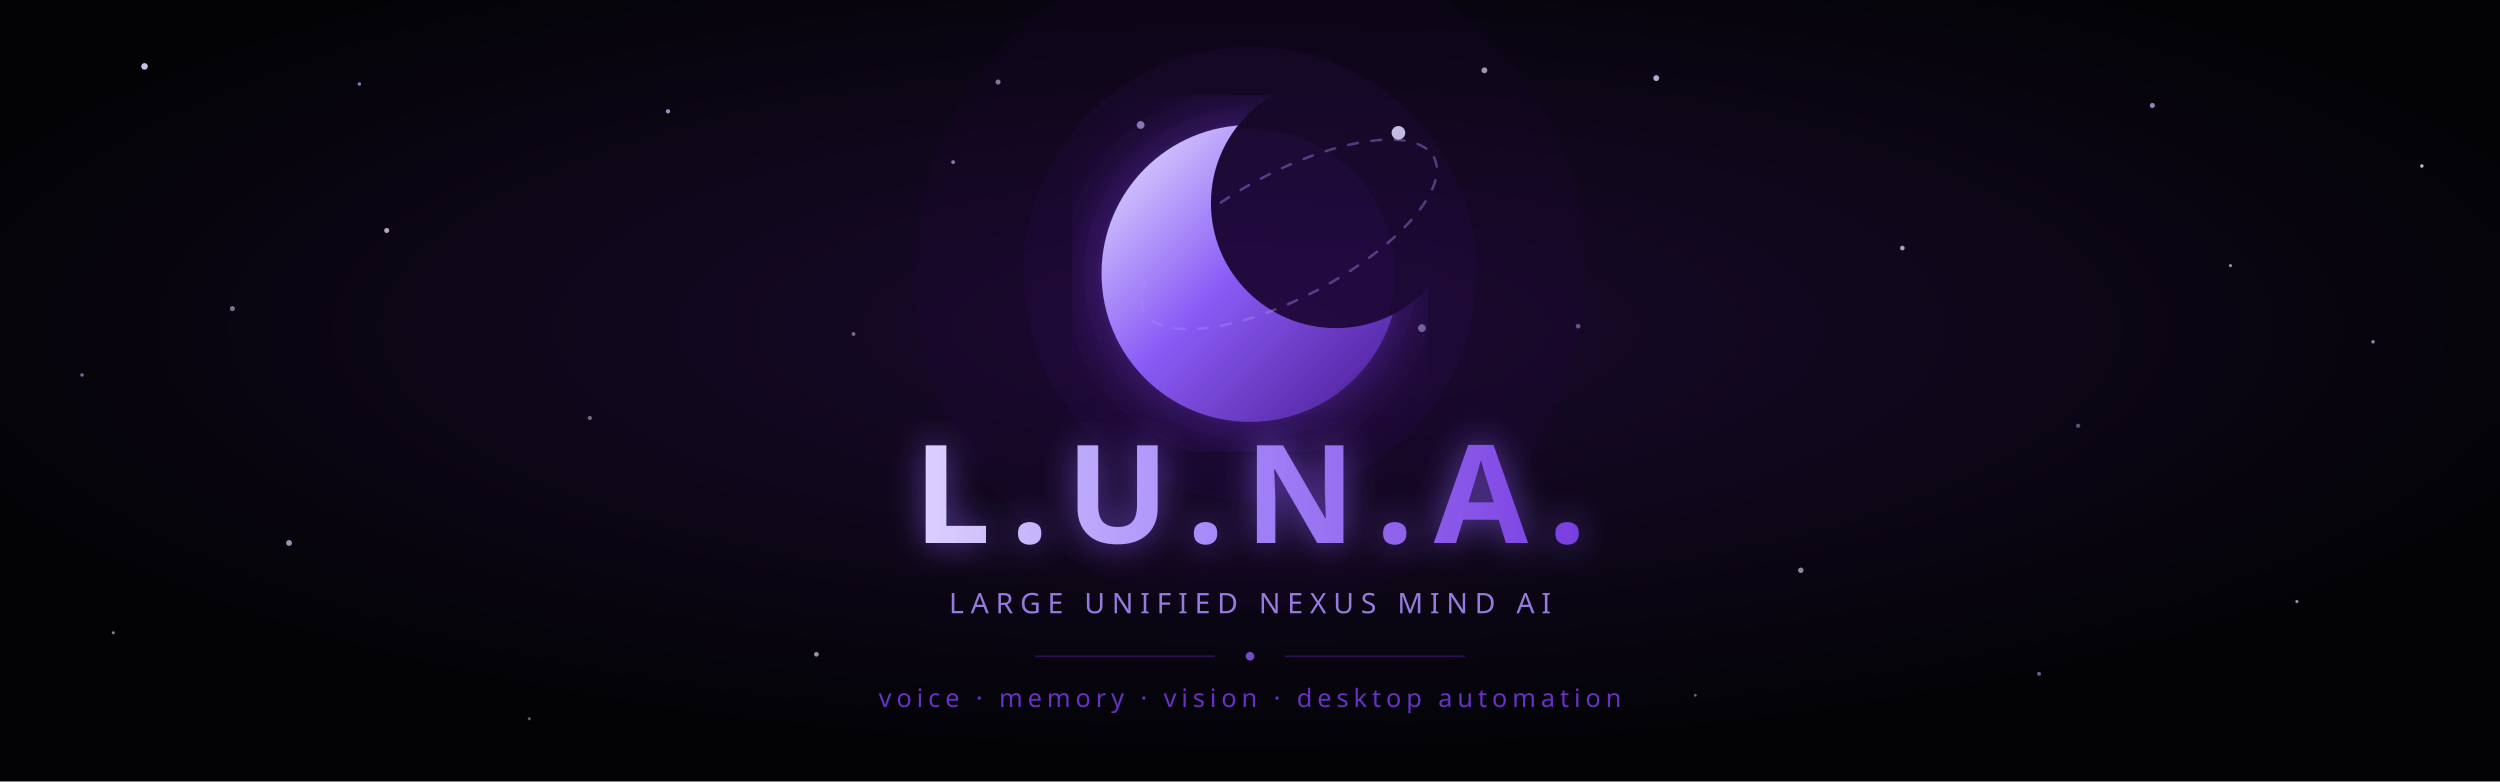
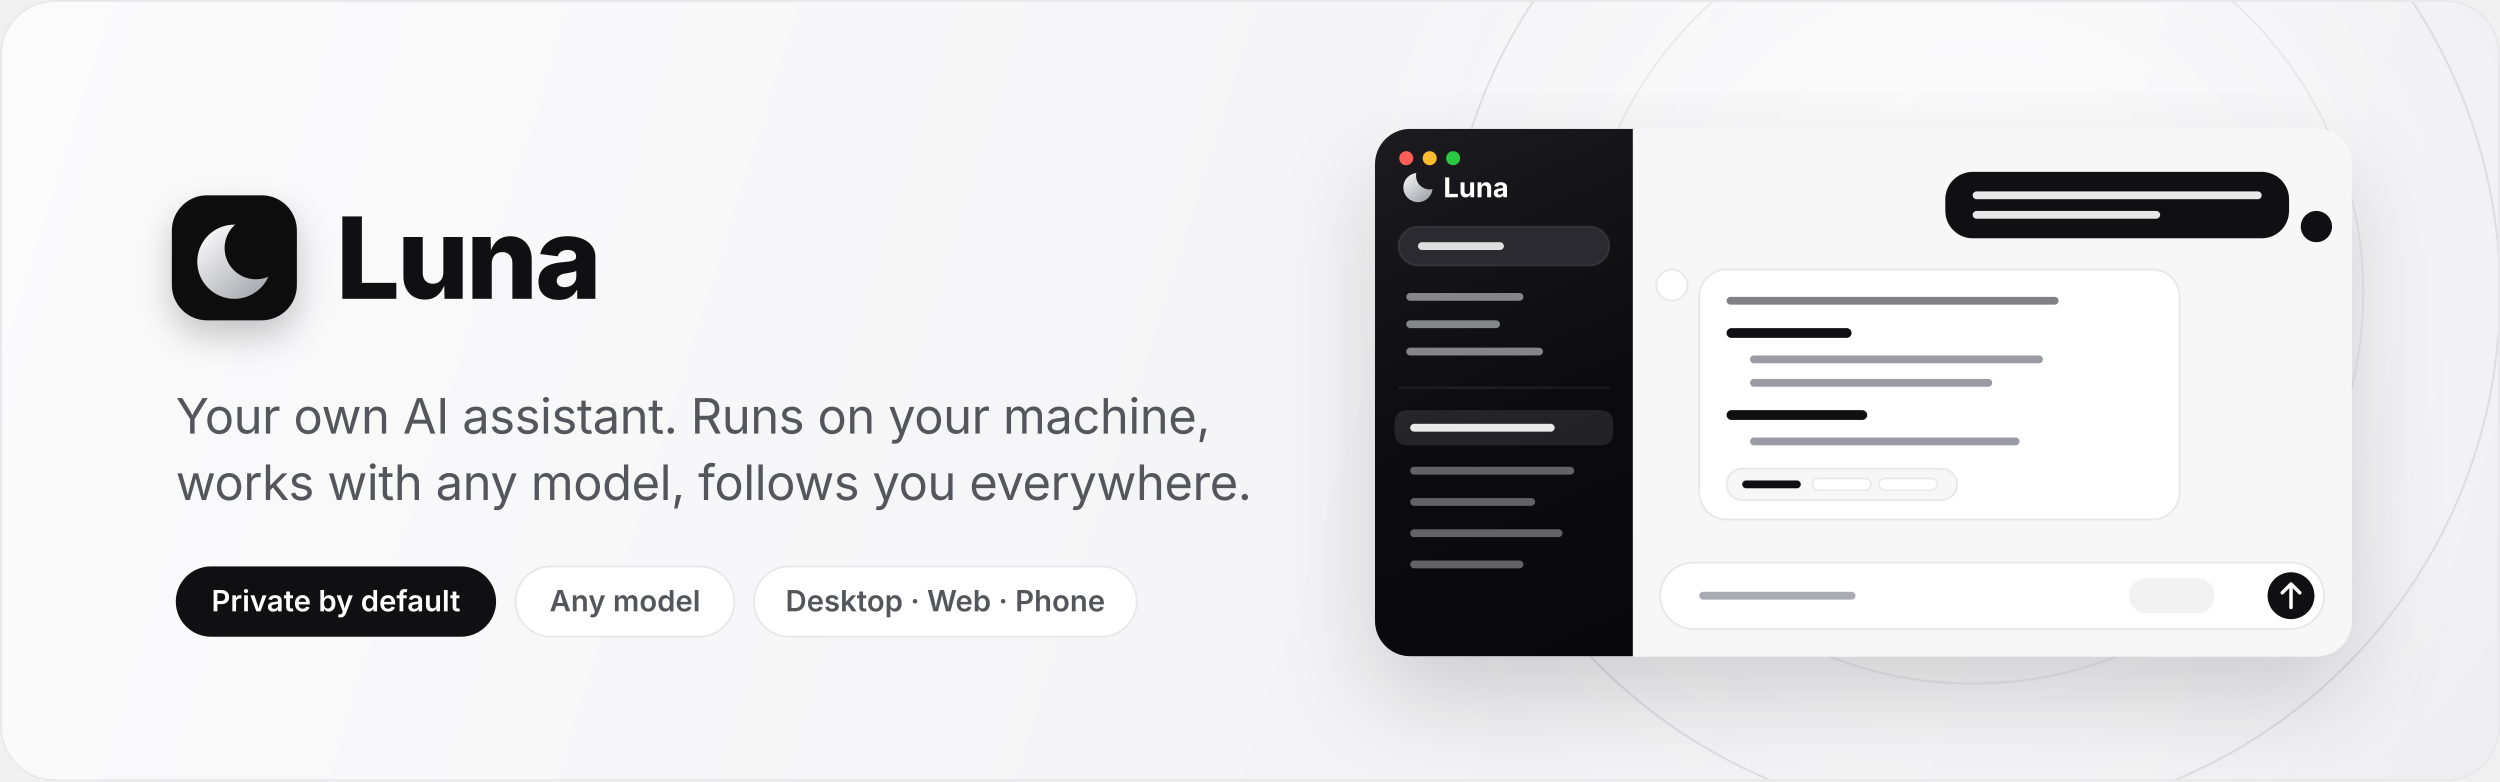
- <svg xmlns="http://www.w3.org/2000/svg" width="1280" height="400" viewBox="0 0 1280 400" fill="none">
+ <svg xmlns="http://www.w3.org/2000/svg" width="1280" height="400" viewBox="0 0 1280 400" fill="none" role="img" aria-labelledby="title desc">
  <defs>
-     <radialGradient id="bgGlow" cx="50%" cy="42%" r="55%" gradientUnits="objectBoundingBox">
-       <stop offset="0%" stop-color="#1a0a2e" />
-       <stop offset="100%" stop-color="#030306" />
+     <linearGradient id="canvas" x1="0" y1="0" x2="1280" y2="400" gradientUnits="userSpaceOnUse">
+       <stop stop-color="#fbfbfc" />
+       <stop offset="1" stop-color="#efeff2" />
+     </linearGradient>
+     <radialGradient id="bloom" cx="1010" cy="150" r="330" gradientUnits="userSpaceOnUse">
+       <stop stop-color="#ffffff" stop-opacity="0.95" />
+       <stop offset="0.6" stop-color="#ffffff" stop-opacity="0.35" />
+       <stop offset="1" stop-color="#ffffff" stop-opacity="0" />
    </radialGradient>
-     <linearGradient id="moonGrad" x1="568" y1="78" x2="706" y2="216" gradientUnits="userSpaceOnUse">
-       <stop stop-color="#ddd6fe" />
-       <stop offset="0.45" stop-color="#8b5cf6" />
-       <stop offset="1" stop-color="#4c1d95" />
+     <linearGradient id="sidebar" x1="0" y1="0" x2="120" y2="270" gradientUnits="userSpaceOnUse">
+       <stop stop-color="#1b1b20" />
+       <stop offset="0.55" stop-color="#0c0c0f" />
+       <stop offset="1" stop-color="#08080a" />
    </linearGradient>
-     <linearGradient id="titleGrad" x1="420" y1="0" x2="860" y2="0" gradientUnits="userSpaceOnUse">
-       <stop offset="0%" stop-color="#ede9fe" />
-       <stop offset="45%" stop-color="#a78bfa" />
-       <stop offset="100%" stop-color="#6d28d9" />
+     <linearGradient id="moon" x1="102" y1="116" x2="138" y2="156" gradientUnits="userSpaceOnUse">
+       <stop stop-color="#ffffff" />
+       <stop offset="1" stop-color="#9a9ba3" />
    </linearGradient>
-     <mask id="crescent">
+     <linearGradient id="moonSmall" x1="16" y1="20" x2="30" y2="36" gradientUnits="userSpaceOnUse">
+       <stop stop-color="#ffffff" />
+       <stop offset="1" stop-color="#9a9ba3" />
+     </linearGradient>
+     <mask id="crescent" maskUnits="userSpaceOnUse" x="0" y="0" width="1280" height="400">
      <rect width="1280" height="400" fill="white" />
-       <circle cx="684" cy="104" r="64" fill="black" />
+       <circle cx="131" cy="127" r="16" fill="black" />
    </mask>
-     <filter id="moonGlow" x="-35%" y="-35%" width="170%" height="170%">
-       <feGaussianBlur in="SourceAlpha" stdDeviation="16" result="blur" />
-       <feFlood flood-color="#7c3aed" flood-opacity="0.55" result="color" />
-       <feComposite in="color" in2="blur" operator="in" result="colorBlur" />
-       <feMerge>
-         <feMergeNode in="colorBlur" />
-         <feMergeNode in="SourceGraphic" />
-       </feMerge>
+     <mask id="crescentSmall" maskUnits="userSpaceOnUse" x="0" y="0" width="140" height="80">
+       <rect width="140" height="80" fill="white" />
+       <circle cx="28" cy="24" r="7" fill="black" />
+     </mask>
+     <filter id="windowShadow" x="-15%" y="-15%" width="130%" height="140%">
+       <feDropShadow dx="0" dy="22" stdDeviation="24" flood-color="#000000" flood-opacity="0.16" />
    </filter>
-     <filter id="titleGlow" x="-8%" y="-60%" width="116%" height="220%">
-       <feGaussianBlur in="SourceAlpha" stdDeviation="9" result="blur" />
-       <feFlood flood-color="#8b5cf6" flood-opacity="0.65" result="color" />
-       <feComposite in="color" in2="blur" operator="in" result="colorBlur" />
-       <feMerge>
-         <feMergeNode in="colorBlur" />
-         <feMergeNode in="SourceGraphic" />
-       </feMerge>
+     <filter id="tileShadow" x="-40%" y="-40%" width="180%" height="190%">
+       <feDropShadow dx="0" dy="8" stdDeviation="9" flood-color="#000000" flood-opacity="0.22" />
    </filter>
+     <clipPath id="window">
+       <rect width="500" height="270" rx="18" />
+     </clipPath>
+     <clipPath id="frame">
+       <rect width="1280" height="400" rx="28" />
+     </clipPath>
  </defs>
-   <rect width="1280" height="400" fill="#030306" />
-   <rect width="1280" height="400" fill="url(#bgGlow)" />
-   <circle cx="74" cy="34" r="1.7" fill="#ddd6fe" opacity="0.90" />
-   <circle cx="198" cy="118" r="1.3" fill="#ede9fe" opacity="0.72" />
-   <circle cx="342" cy="57" r="1.1" fill="#c4b5fd" opacity="0.78" />
-   <circle cx="148" cy="278" r="1.5" fill="#ddd6fe" opacity="0.68" />
-   <circle cx="42" cy="192" r="0.9" fill="#c4b5fd" opacity="0.58" />
-   <circle cx="418" cy="335" r="1.2" fill="#ede9fe" opacity="0.63" />
-   <circle cx="271" cy="368" r="0.8" fill="#c4b5fd" opacity="0.48" />
-   <circle cx="119" cy="158" r="1.3" fill="#ddd6fe" opacity="0.53" />
-   <circle cx="488" cy="83" r="1.0" fill="#c4b5fd" opacity="0.68" />
-   <circle cx="302" cy="214" r="1.1" fill="#ede9fe" opacity="0.44" />
-   <circle cx="58" cy="324" r="0.8" fill="#ddd6fe" opacity="0.58" />
-   <circle cx="184" cy="43" r="0.9" fill="#c4b5fd" opacity="0.68" />
-   <circle cx="437" cy="171" r="1.0" fill="#ddd6fe" opacity="0.48" />
-   <circle cx="511" cy="42" r="1.3" fill="#ddd6fe" opacity="0.58" />
-   <circle cx="848" cy="40" r="1.5" fill="#ddd6fe" opacity="0.80" />
-   <circle cx="974" cy="127" r="1.2" fill="#ede9fe" opacity="0.68" />
-   <circle cx="1102" cy="54" r="1.3" fill="#c4b5fd" opacity="0.73" />
-   <circle cx="1215" cy="175" r="0.9" fill="#ddd6fe" opacity="0.63" />
-   <circle cx="922" cy="292" r="1.4" fill="#ede9fe" opacity="0.58" />
-   <circle cx="1044" cy="345" r="1.0" fill="#c4b5fd" opacity="0.53" />
-   <circle cx="1176" cy="308" r="0.8" fill="#ddd6fe" opacity="0.68" />
-   <circle cx="808" cy="167" r="1.2" fill="#c4b5fd" opacity="0.48" />
-   <circle cx="1240" cy="85" r="0.9" fill="#ede9fe" opacity="0.78" />
-   <circle cx="868" cy="356" r="0.7" fill="#ddd6fe" opacity="0.48" />
-   <circle cx="1064" cy="218" r="1.1" fill="#c4b5fd" opacity="0.43" />
-   <circle cx="1142" cy="136" r="0.8" fill="#ede9fe" opacity="0.63" />
-   <circle cx="760" cy="36" r="1.5" fill="#ede9fe" opacity="0.68" />
-   <circle cx="640" cy="140" r="172" fill="#3b0764" opacity="0.07" />
-   <circle cx="640" cy="140" r="116" fill="#4c1d95" opacity="0.08" />
-   <circle cx="640" cy="140" r="74" fill="#6d28d9" opacity="0.06" />
-   <circle cx="640" cy="140" r="76" fill="url(#moonGrad)" mask="url(#crescent)" filter="url(#moonGlow)" />
-   <ellipse cx="660" cy="120" rx="84" ry="32" stroke="#a78bfa" stroke-width="1.3" stroke-linecap="round" stroke-dasharray="5 7" opacity="0.40" transform="rotate(-28 660 120)" />
-   <circle cx="716" cy="68" r="3.5" fill="#ddd6fe" opacity="0.86" />
-   <circle cx="584" cy="64" r="2.0" fill="#c4b5fd" opacity="0.64" />
-   <circle cx="728" cy="168" r="2.0" fill="#c4b5fd" opacity="0.50" />
-   <text x="640" y="278" text-anchor="middle" font-family="'Segoe UI', 'SF Pro Display', system-ui, -apple-system, sans-serif" font-size="70" font-weight="800" letter-spacing="10" fill="url(#titleGrad)" filter="url(#titleGlow)">L.U.N.A.</text>
-   <text x="640" y="314" text-anchor="middle" font-family="'Segoe UI', 'SF Pro Text', system-ui, -apple-system, sans-serif" font-size="14.5" font-weight="400" letter-spacing="3.5" fill="#a78bfa" opacity="0.88">LARGE UNIFIED NEXUS MIND AI</text>
-   <line x1="530" y1="336" x2="622" y2="336" stroke="#4c1d95" stroke-width="0.8" opacity="0.55" />
-   <circle cx="640" cy="336" r="2.2" fill="#8b5cf6" opacity="0.80" />
-   <line x1="658" y1="336" x2="750" y2="336" stroke="#4c1d95" stroke-width="0.8" opacity="0.55" />
-   <text x="640" y="362" text-anchor="middle" font-family="'Segoe UI', system-ui, -apple-system, sans-serif" font-size="13" font-weight="300" letter-spacing="2.5" fill="#7c3aed" opacity="0.82">voice  ·  memory  ·  vision  ·  desktop automation</text>
+   <g clip-path="url(#frame)">
+     <rect width="1280" height="400" fill="url(#canvas)" />
+     <circle cx="1010" cy="150" r="330" fill="url(#bloom)" />
+     <circle cx="1010" cy="150" r="270" stroke="#b4b6be" stroke-opacity="0.35" />
+     <circle cx="1010" cy="150" r="200" stroke="#b4b6be" stroke-opacity="0.22" />
+     <g filter="url(#tileShadow)">
+       <rect x="88" y="100" width="64" height="64" rx="18" fill="#0e0e10" />
+     </g>
+     <circle cx="120" cy="134" r="19" fill="url(#moon)" mask="url(#crescent)" />
+     <text x="172" y="153" fill="#101012" font-family="-apple-system, 'Segoe UI', Inter, Roboto, Helvetica, Arial, sans-serif" font-size="58" font-weight="800" letter-spacing="-1.5">Luna</text>
+     <text fill="#55565c" font-family="-apple-system, 'Segoe UI', Inter, Roboto, Helvetica, Arial, sans-serif" font-size="25" letter-spacing="-0.2">
+       <tspan x="90" y="222">Your own AI assistant. Runs on your machine,</tspan>
+       <tspan x="90" y="256">works with any model, follows you everywhere.</tspan>
+     </text>
+     <g font-family="-apple-system, 'Segoe UI', Inter, Roboto, Helvetica, Arial, sans-serif" font-size="15" font-weight="600">
+       <rect x="90" y="290" width="164" height="36" rx="18" fill="#101012" />
+       <text x="172" y="313" fill="#ffffff" text-anchor="middle">Private by default</text>
+       <rect x="264" y="290" width="112" height="36" rx="18" fill="#ffffff" stroke="#e8e8ea" />
+       <text x="320" y="313" fill="#55565c" text-anchor="middle">Any model</text>
+       <rect x="386" y="290" width="196" height="36" rx="18" fill="#ffffff" stroke="#e8e8ea" />
+       <text x="484" y="313" fill="#55565c" text-anchor="middle">Desktop · Web · Phone</text>
+     </g>
+     <g transform="translate(704 66)">
+       <g filter="url(#windowShadow)">
+         <rect width="500" height="270" rx="18" fill="#f7f7f8" />
+       </g>
+       <g clip-path="url(#window)">
+         <rect width="500" height="270" fill="#f7f7f8" />
+         <rect width="132" height="270" fill="url(#sidebar)" />
+         <circle cx="16" cy="15" r="3.6" fill="#ff5f57" />
+         <circle cx="28" cy="15" r="3.6" fill="#febc2e" />
+         <circle cx="40" cy="15" r="3.6" fill="#28c840" />
+         <circle cx="22" cy="30" r="7.5" fill="url(#moonSmall)" mask="url(#crescentSmall)" />
+         <text x="35" y="35" fill="#ffffff" font-family="-apple-system, 'Segoe UI', Inter, Roboto, Helvetica, Arial, sans-serif" font-size="14" font-weight="700">Luna</text>
+         <rect x="12" y="50" width="108" height="20" rx="10" fill="#2a2a30" stroke="#ffffff" stroke-opacity="0.08" />
+         <rect x="22" y="58" width="44" height="4" rx="2" fill="#ffffff" fill-opacity="0.85" />
+         <rect x="16" y="84" width="60" height="4" rx="2" fill="#b7b8bd" fill-opacity="0.7" />
+         <rect x="16" y="98" width="48" height="4" rx="2" fill="#b7b8bd" fill-opacity="0.7" />
+         <rect x="16" y="112" width="70" height="4" rx="2" fill="#b7b8bd" fill-opacity="0.7" />
+         <rect x="12" y="132" width="108" height="1" fill="#ffffff" fill-opacity="0.08" />
+         <rect x="10" y="144" width="112" height="18" rx="6" fill="#ffffff" fill-opacity="0.1" />
+         <rect x="18" y="151" width="74" height="4" rx="2" fill="#ffffff" fill-opacity="0.9" />
+         <rect x="18" y="173" width="84" height="4" rx="2" fill="#a9aab0" fill-opacity="0.55" />
+         <rect x="18" y="189" width="64" height="4" rx="2" fill="#a9aab0" fill-opacity="0.55" />
+         <rect x="18" y="205" width="78" height="4" rx="2" fill="#a9aab0" fill-opacity="0.55" />
+         <rect x="18" y="221" width="58" height="4" rx="2" fill="#a9aab0" fill-opacity="0.55" />
+         <rect x="292" y="22" width="176" height="34" rx="14" fill="#101012" />
+         <rect x="306" y="32" width="148" height="4" rx="2" fill="#ffffff" fill-opacity="0.9" />
+         <rect x="306" y="42" width="96" height="4" rx="2" fill="#ffffff" fill-opacity="0.9" />
+         <circle cx="482" cy="50" r="8" fill="#101012" />
+         <circle cx="152" cy="80" r="8" fill="#ffffff" stroke="#e8e8ea" />
+         <rect x="166" y="72" width="246" height="128" rx="14" fill="#ffffff" stroke="#e8e8ea" />
+         <rect x="180" y="86" width="170" height="4" rx="2" fill="#55565c" fill-opacity="0.75" />
+         <rect x="180" y="102" width="64" height="5" rx="2.5" fill="#101012" />
+         <rect x="192" y="116" width="150" height="4" rx="2" fill="#9a9ba3" />
+         <rect x="192" y="128" width="124" height="4" rx="2" fill="#9a9ba3" />
+         <rect x="180" y="144" width="72" height="5" rx="2.5" fill="#101012" />
+         <rect x="192" y="158" width="138" height="4" rx="2" fill="#9a9ba3" />
+         <rect x="180" y="174" width="118" height="16" rx="8" fill="#f7f7f8" stroke="#e8e8ea" />
+         <rect x="188" y="180" width="30" height="4" rx="2" fill="#101012" />
+         <rect x="224" y="179" width="30" height="6" rx="3" fill="#ffffff" stroke="#e8e8ea" stroke-width="0.8" />
+         <rect x="258" y="179" width="30" height="6" rx="3" fill="#ffffff" stroke="#e8e8ea" stroke-width="0.8" />
+         <rect x="146" y="222" width="340" height="34" rx="17" fill="#ffffff" stroke="#e8e8ea" />
+         <rect x="166" y="237" width="80" height="4" rx="2" fill="#a9aab1" />
+         <rect x="386" y="230" width="44" height="18" rx="9" fill="#f2f2f3" />
+         <circle cx="469" cy="239" r="12" fill="#101012" />
+         <path d="M469 245V233M464.5 237.5L469 233L473.5 237.5" stroke="#ffffff" stroke-width="1.8" stroke-linecap="round" stroke-linejoin="round" />
+       </g>
+     </g>
+   </g>
+   <rect x="0.5" y="0.5" width="1279" height="399" rx="27.5" stroke="#e8e8ea" />
</svg>
